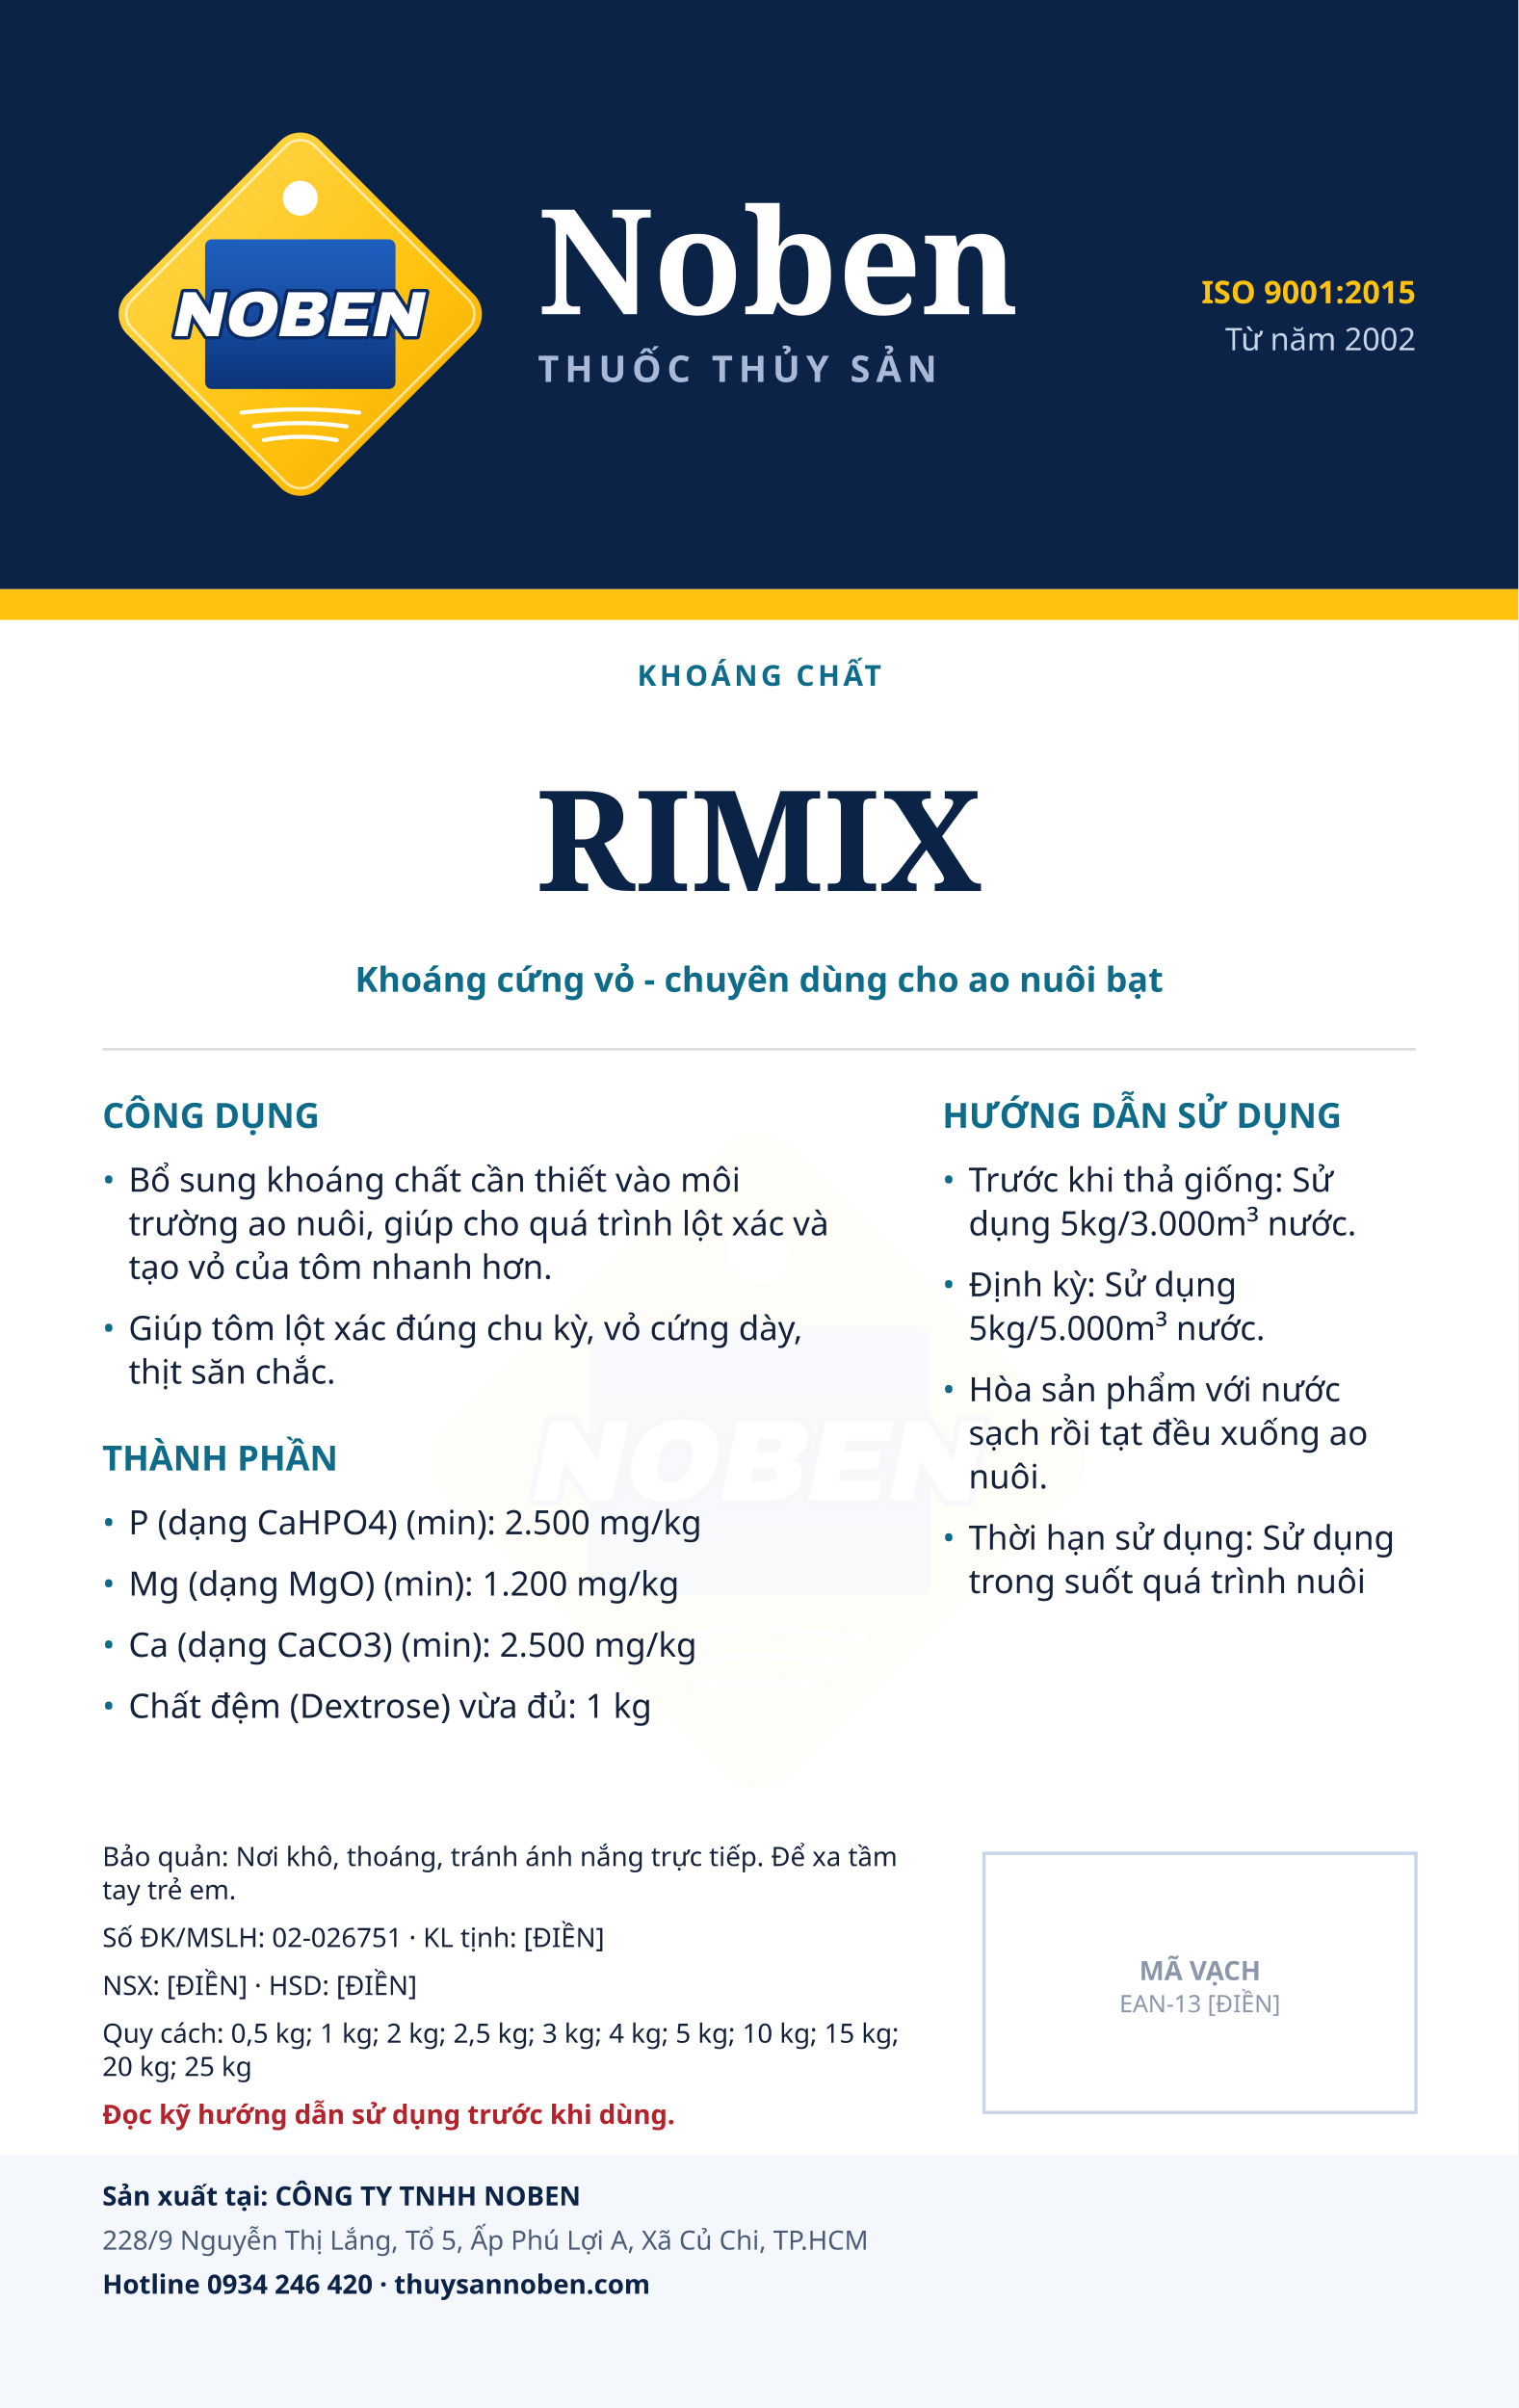
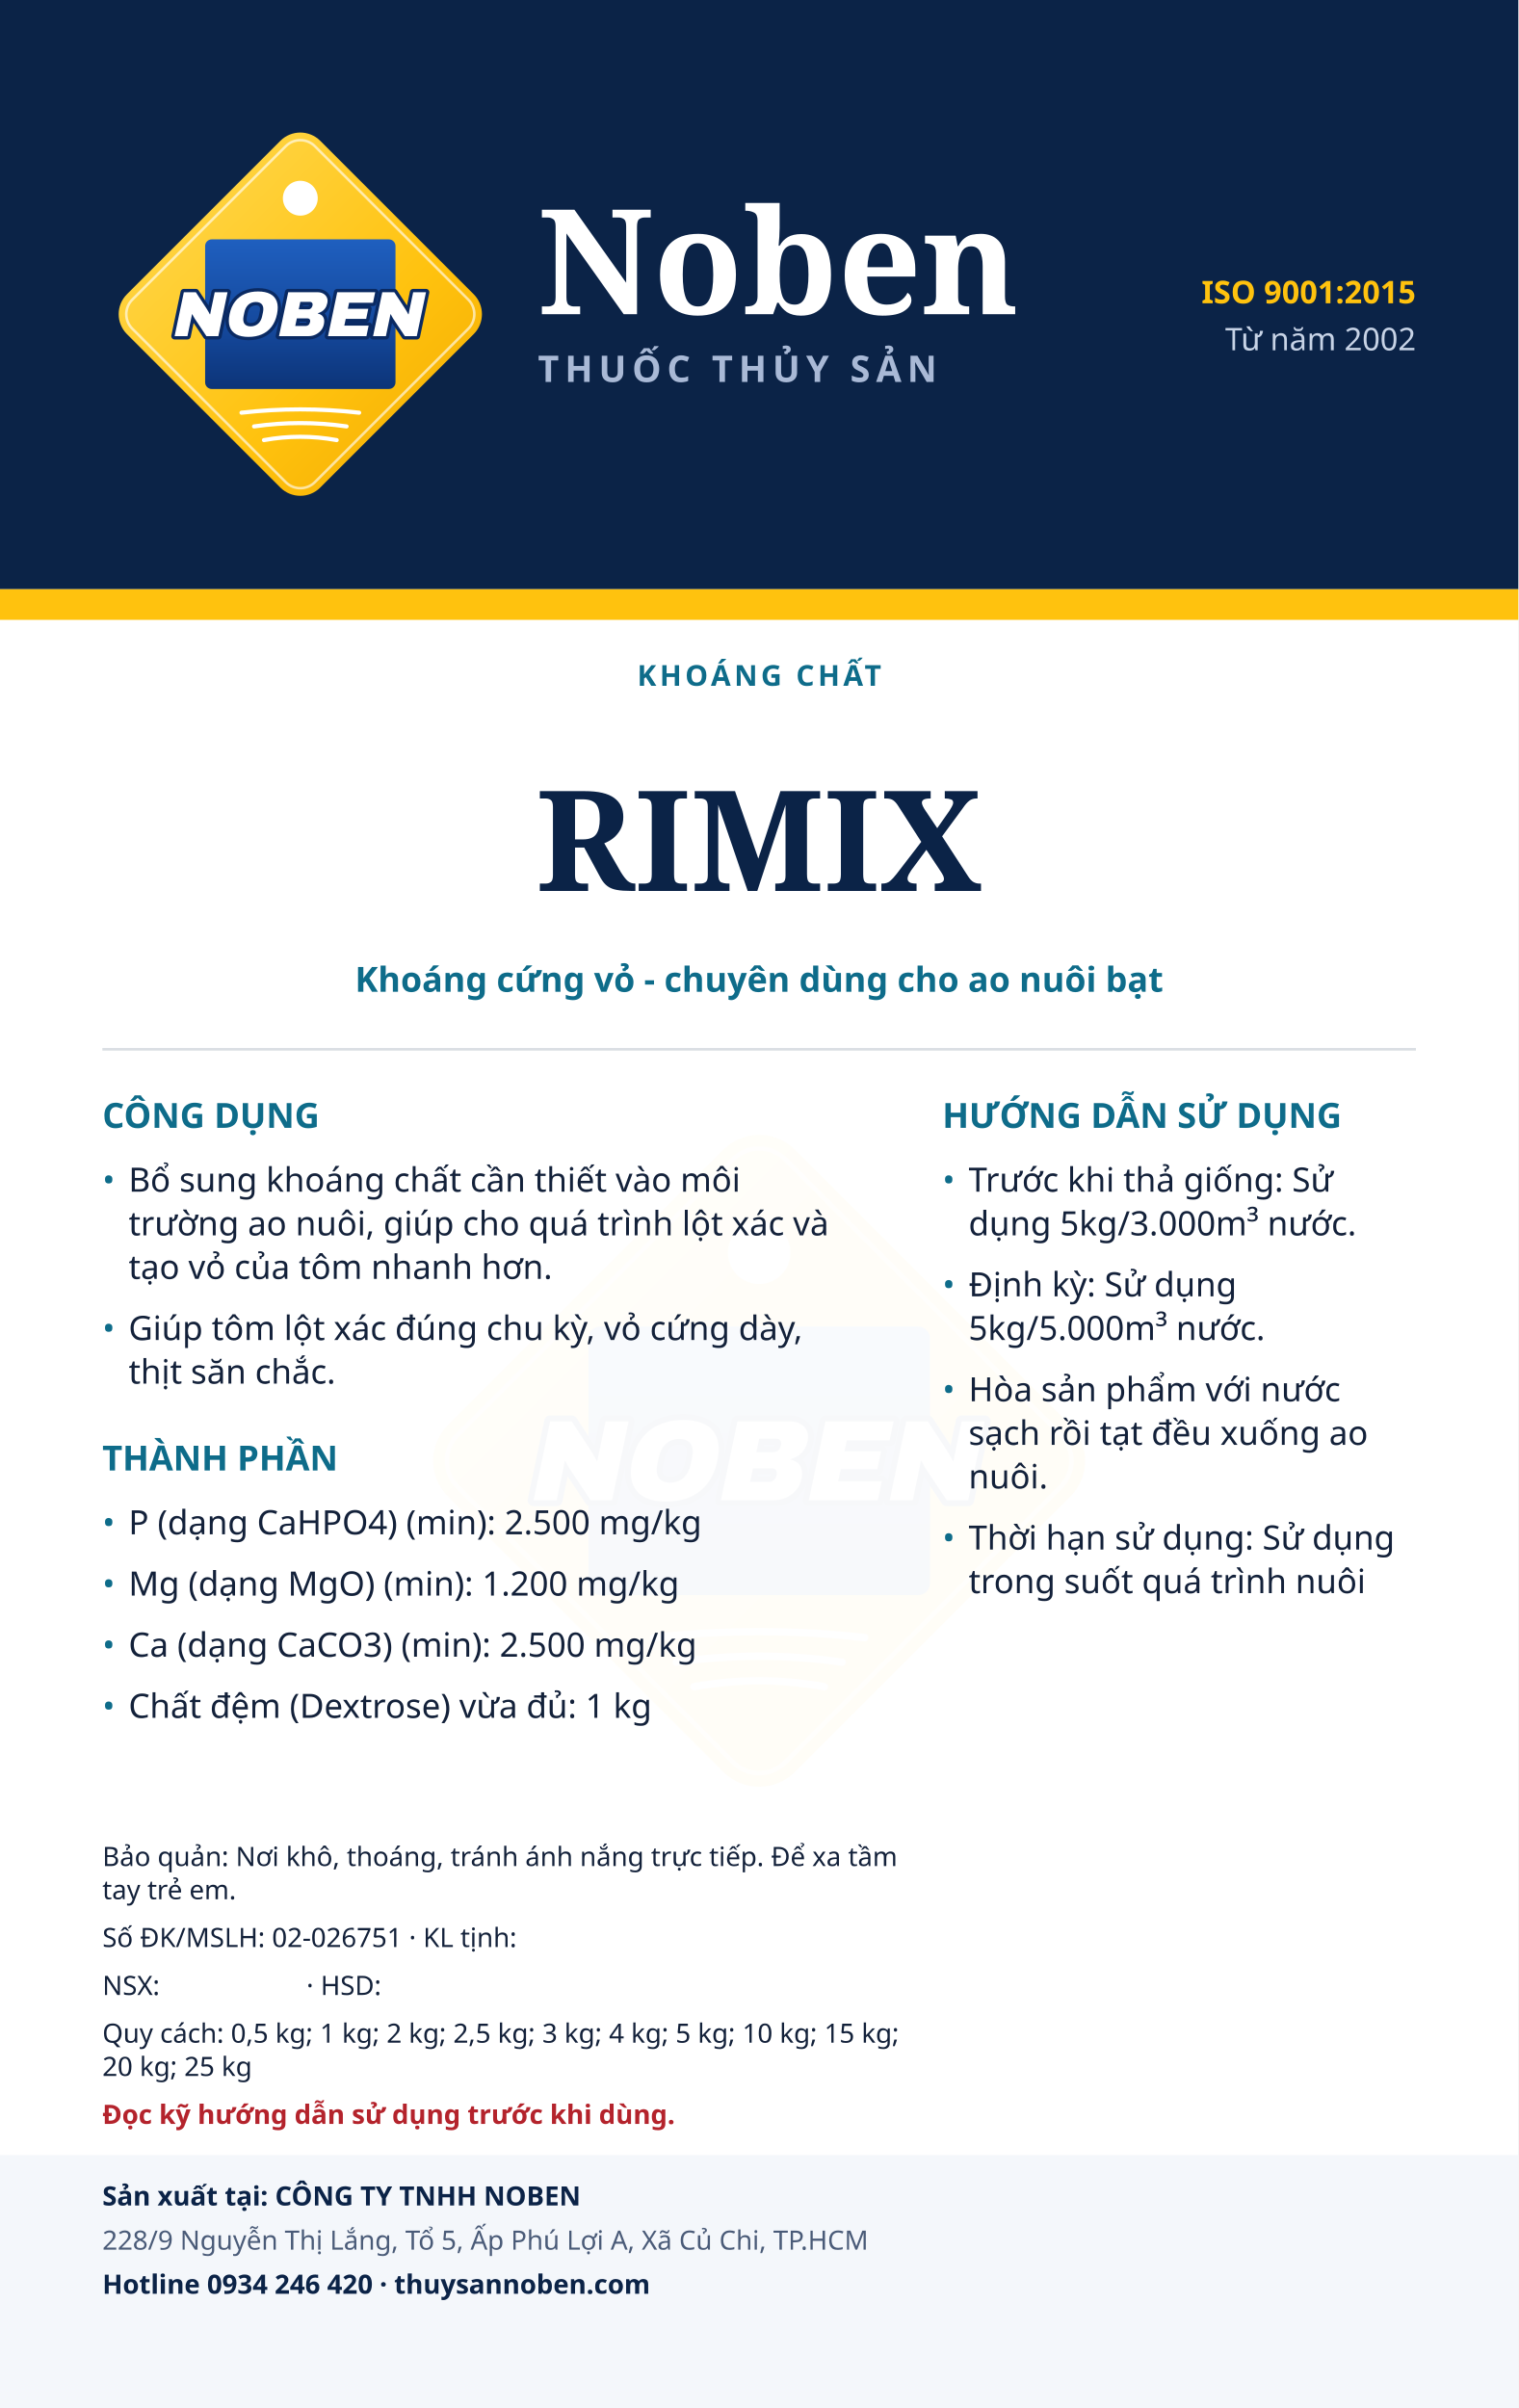
<svg xmlns="http://www.w3.org/2000/svg" xmlns:xlink="http://www.w3.org/1999/xlink" width="116mm" height="183.98mm" viewBox="-3 -3 116 183.98" data-trim="110 177.98" data-tran-le="3" data-an-toan="4.82">
  <defs>
    <clipPath id="nb-trang-giua">
      <rect x="0" y="44.36" width="110" height="117.29" />
    </clipPath>
  </defs>
  <g id="nen">
    <rect x="-3" y="-3" width="116" height="183.98" fill="#ffffff" />
    <rect x="-3" y="161.65" width="116" height="19.33" fill="#f4f7fb" />
    <g opacity="0.035" clip-path="url(#nb-trang-giua)">
      <use href="#nb-mark-art" xlink:href="#nb-mark-art" transform="translate(27.86 81.47) scale(0.10602)" />
    </g>
  </g>
  <g id="dai-thuong-hieu" data-khung="38.09 0 67.09 42.02">
    <rect x="-3" y="-3" width="116" height="45.02" fill="#0b2347" />
    <rect x="-3" y="42.02" width="116" height="2.34" fill="#ffc20e" />
    <text font-family="'Playfair Display ExtraBold', 'Playfair Display', serif" font-weight="800" font-size="11.18" fill="#ffffff" x="38.09" y="21.01">Noben</text>
    <text font-family="'Be Vietnam Pro SemiBold', 'Be Vietnam Pro', sans-serif" font-weight="600" font-size="2.79" fill="#a9b9d6" letter-spacing="0.45" x="38.09" y="26.18">THUỐC THỦY SẢN</text>
    <text font-family="'Be Vietnam Pro SemiBold', 'Be Vietnam Pro', sans-serif" font-weight="600" font-size="2.39" fill="#ffc20e" text-anchor="end" x="105.18" y="20.17">ISO 9001:2015</text>
    <text font-family="'Be Vietnam Pro', sans-serif" font-weight="400" font-size="2.39" fill="#c7d3e6" text-anchor="end" x="105.18" y="23.76">Từ năm 2002</text>
  </g>
  <g id="logo">
    <g transform="translate(4.82 5.88) scale(0.05908)">
      <g id="nb-mark-art">
        <defs>
          <linearGradient id="nb-g" x1="0" y1="0" x2="1" y2="1">
            <stop offset="0" stop-color="#ffdb57" />
            <stop offset=".618" stop-color="#ffc20e" />
            <stop offset="1" stop-color="#f2a900" />
          </linearGradient>
          <linearGradient id="nb-b" x1="0" y1="0" x2="0" y2="1">
            <stop offset="0" stop-color="#1f5fbf" />
            <stop offset=".618" stop-color="#14479a" />
            <stop offset="1" stop-color="#0c3478" />
          </linearGradient>
        </defs>
        <path d="M281.79 31.79 L480.21 230.21 A36.47 36.47 0 0 1 480.21 281.79 L281.79 480.21 A36.47 36.47 0 0 1 230.21 480.21 L31.79 281.79 A36.47 36.47 0 0 1 31.79 230.21 L230.21 31.79 A36.47 36.47 0 0 1 281.79 31.79 Z" fill="url(#nb-g)" />
        <path d="M274.83 38.76 L473.24 237.17 A26.62 26.62 0 0 1 473.24 274.83 L274.83 473.24 A26.62 26.62 0 0 1 237.17 473.24 L38.76 274.83 A26.62 26.62 0 0 1 38.76 237.17 L237.17 38.76 A26.62 26.62 0 0 1 274.83 38.76 Z" fill="none" stroke="#ffffff" stroke-opacity=".618" stroke-width="3.29" />
        <path d="M141.52 159.23 H370.48 A8.61 8.61 0 0 1 379.09 167.84 V344.16 A8.61 8.61 0 0 1 370.48 352.77 H141.52 A8.61 8.61 0 0 1 132.91 344.16 V167.84 A8.61 8.61 0 0 1 141.52 159.23 Z" fill="url(#nb-b)" />
        <circle cx="256" cy="106.02" r="22.54" fill="#ffffff" />
        <g transform="translate(93.46 284.39) scale(0.89704)">
          <g fill="none" stroke="#0a2a63" stroke-width="9.6" stroke-linejoin="round">
            <path transform="translate(-6.81 0)" d="M6.808 0.0 20.1 -63.296H37.396L52.312 -40.572Q52.947 -39.652 53.96 -37.904Q54.973 -36.156 56.022 -34.362Q57.071 -32.568 57.575 -31.464L58.074 -31.648Q58.523 -34.224 59.054 -36.754Q59.586 -39.284 59.856 -40.572L64.628 -63.296H83.12L69.828 0.0H52.624L35.765 -25.3Q34.587 -27.14 33.802 -28.658Q33.017 -30.176 32.295 -31.556L31.796 -31.372Q31.521 -29.624 31.154 -27.876Q30.787 -26.128 30.613 -25.3L25.3 0.0Z " />
            <path transform="translate(-7.2 0)" d="M113.676 1.104Q102.912 1.104 96.049 -2.576Q89.186 -6.256 86.674 -13.57Q84.162 -20.884 86.422 -31.648Q88.702 -42.504 94.276 -49.772Q99.85 -57.04 108.259 -60.72Q116.668 -64.4 127.432 -64.4Q138.288 -64.4 145.151 -60.72Q152.014 -57.04 154.536 -49.772Q157.058 -42.504 154.778 -31.648Q152.518 -20.884 146.934 -13.57Q141.35 -6.256 132.941 -2.576Q124.532 1.104 113.676 1.104ZM116.864 -14.076Q120.176 -14.076 122.928 -15.134Q125.68 -16.192 127.788 -18.124Q129.896 -20.056 131.294 -22.77Q132.692 -25.484 133.368 -28.704L134.604 -34.592Q135.281 -37.812 135.022 -40.526Q134.764 -43.24 133.468 -45.172Q132.172 -47.104 129.864 -48.162Q127.556 -49.22 124.244 -49.22Q120.932 -49.22 118.18 -48.162Q115.428 -47.104 113.366 -45.172Q111.304 -43.24 109.906 -40.526Q108.509 -37.812 107.832 -34.592L106.596 -28.704Q105.92 -25.484 106.178 -22.77Q106.436 -20.056 107.686 -18.124Q108.936 -16.192 111.244 -15.134Q113.552 -14.076 116.864 -14.076Z " />
            <path transform="translate(-7.59 0)" d="M158.08 0.0 171.372 -63.296H213.508Q218.292 -63.296 221.833 -61.318Q225.373 -59.34 227.031 -55.844Q228.689 -52.348 227.723 -47.748Q226.757 -43.148 224.667 -40.204Q222.577 -37.26 219.827 -35.558Q217.078 -33.856 214.052 -33.028L213.975 -32.66Q217.132 -31.924 219.469 -30.13Q221.807 -28.336 222.786 -25.116Q223.766 -21.896 222.704 -16.836Q221.641 -11.776 218.365 -8.004Q215.089 -4.232 210.504 -2.116Q205.92 0.0 200.768 0.0ZM181.503 -14.72H196.959Q199.075 -14.72 200.672 -16.192Q202.269 -17.664 202.888 -20.608Q203.177 -21.988 202.821 -23.138Q202.464 -24.288 201.542 -24.932Q200.619 -25.576 199.239 -25.576H183.783ZM186.526 -38.64H200.51Q201.982 -38.64 203.139 -39.33Q204.296 -40.02 205.165 -41.308Q206.033 -42.596 206.439 -44.528Q206.864 -46.552 205.783 -47.978Q204.703 -49.404 202.771 -49.404H188.787Z " />
            <path transform="translate(-7.8 0)" d="M228.932 0.0 242.224 -63.296H296.964L293.776 -48.116H259.368L257.533 -39.376H286.973L283.92 -24.84H254.48L252.452 -15.18H287.504L284.316 0.0Z " />
            <path transform="translate(-8 0)" d="M294.08 0.0 307.372 -63.296H324.668L339.584 -40.572Q340.219 -39.652 341.232 -37.904Q342.245 -36.156 343.294 -34.362Q344.343 -32.568 344.847 -31.464L345.346 -31.648Q345.795 -34.224 346.326 -36.754Q346.858 -39.284 347.128 -40.572L351.9 -63.296H370.392L357.1 0.0H339.896L323.037 -25.3Q321.859 -27.14 321.074 -28.658Q320.289 -30.176 319.567 -31.556L319.068 -31.372Q318.793 -29.624 318.426 -27.876Q318.059 -26.128 317.885 -25.3L312.572 0.0Z" />
          </g>
          <g fill="#ffffff">
            <path transform="translate(-6.81 0)" d="M6.808 0.0 20.1 -63.296H37.396L52.312 -40.572Q52.947 -39.652 53.96 -37.904Q54.973 -36.156 56.022 -34.362Q57.071 -32.568 57.575 -31.464L58.074 -31.648Q58.523 -34.224 59.054 -36.754Q59.586 -39.284 59.856 -40.572L64.628 -63.296H83.12L69.828 0.0H52.624L35.765 -25.3Q34.587 -27.14 33.802 -28.658Q33.017 -30.176 32.295 -31.556L31.796 -31.372Q31.521 -29.624 31.154 -27.876Q30.787 -26.128 30.613 -25.3L25.3 0.0Z " />
            <path transform="translate(-7.2 0)" d="M113.676 1.104Q102.912 1.104 96.049 -2.576Q89.186 -6.256 86.674 -13.57Q84.162 -20.884 86.422 -31.648Q88.702 -42.504 94.276 -49.772Q99.85 -57.04 108.259 -60.72Q116.668 -64.4 127.432 -64.4Q138.288 -64.4 145.151 -60.72Q152.014 -57.04 154.536 -49.772Q157.058 -42.504 154.778 -31.648Q152.518 -20.884 146.934 -13.57Q141.35 -6.256 132.941 -2.576Q124.532 1.104 113.676 1.104ZM116.864 -14.076Q120.176 -14.076 122.928 -15.134Q125.68 -16.192 127.788 -18.124Q129.896 -20.056 131.294 -22.77Q132.692 -25.484 133.368 -28.704L134.604 -34.592Q135.281 -37.812 135.022 -40.526Q134.764 -43.24 133.468 -45.172Q132.172 -47.104 129.864 -48.162Q127.556 -49.22 124.244 -49.22Q120.932 -49.22 118.18 -48.162Q115.428 -47.104 113.366 -45.172Q111.304 -43.24 109.906 -40.526Q108.509 -37.812 107.832 -34.592L106.596 -28.704Q105.92 -25.484 106.178 -22.77Q106.436 -20.056 107.686 -18.124Q108.936 -16.192 111.244 -15.134Q113.552 -14.076 116.864 -14.076Z " />
            <path transform="translate(-7.59 0)" d="M158.08 0.0 171.372 -63.296H213.508Q218.292 -63.296 221.833 -61.318Q225.373 -59.34 227.031 -55.844Q228.689 -52.348 227.723 -47.748Q226.757 -43.148 224.667 -40.204Q222.577 -37.26 219.827 -35.558Q217.078 -33.856 214.052 -33.028L213.975 -32.66Q217.132 -31.924 219.469 -30.13Q221.807 -28.336 222.786 -25.116Q223.766 -21.896 222.704 -16.836Q221.641 -11.776 218.365 -8.004Q215.089 -4.232 210.504 -2.116Q205.92 0.0 200.768 0.0ZM181.503 -14.72H196.959Q199.075 -14.72 200.672 -16.192Q202.269 -17.664 202.888 -20.608Q203.177 -21.988 202.821 -23.138Q202.464 -24.288 201.542 -24.932Q200.619 -25.576 199.239 -25.576H183.783ZM186.526 -38.64H200.51Q201.982 -38.64 203.139 -39.33Q204.296 -40.02 205.165 -41.308Q206.033 -42.596 206.439 -44.528Q206.864 -46.552 205.783 -47.978Q204.703 -49.404 202.771 -49.404H188.787Z " />
            <path transform="translate(-7.8 0)" d="M228.932 0.0 242.224 -63.296H296.964L293.776 -48.116H259.368L257.533 -39.376H286.973L283.92 -24.84H254.48L252.452 -15.18H287.504L284.316 0.0Z " />
            <path transform="translate(-8 0)" d="M294.08 0.0 307.372 -63.296H324.668L339.584 -40.572Q340.219 -39.652 341.232 -37.904Q342.245 -36.156 343.294 -34.362Q344.343 -32.568 344.847 -31.464L345.346 -31.648Q345.795 -34.224 346.326 -36.754Q346.858 -39.284 347.128 -40.572L351.9 -63.296H370.392L357.1 0.0H339.896L323.037 -25.3Q321.859 -27.14 321.074 -28.658Q320.289 -30.176 319.567 -31.556L319.068 -31.372Q318.793 -29.624 318.426 -27.876Q318.059 -26.128 317.885 -25.3L312.572 0.0Z" />
          </g>
        </g>
        <path d="M179.92 383.41 Q256 374.8 332.08 383.41 M196.19 401.13 Q256 392.52 315.81 401.13 M208.98 418.85 Q256 410.24 303.02 418.85" fill="none" stroke="#ffffff" stroke-width="5.32" stroke-linecap="round" />
      </g>
    </g>
  </g>
  <g id="ten-san-pham" data-khung="4.82 44.36 100.36 35.68">
    <text font-family="'Be Vietnam Pro SemiBold', 'Be Vietnam Pro', sans-serif" font-weight="600" font-size="2.2" fill="#0e6c8a" text-anchor="middle" letter-spacing="0.26">
      <tspan x="55" y="49.4">KHOÁNG CHẤT</tspan>
    </text>
    <text font-family="'Playfair Display ExtraBold', 'Playfair Display', serif" font-weight="800" font-size="10.68" fill="#0b2347" text-anchor="middle">
      <tspan x="55" y="65.07">RIMIX</tspan>
    </text>
    <text font-family="'Be Vietnam Pro SemiBold', 'Be Vietnam Pro', sans-serif" font-weight="600" font-size="2.64" fill="#0e6c8a" text-anchor="middle">
      <tspan x="55" y="72.77">Khoáng cứng vỏ - chuyên dùng cho ao nuôi bạt</tspan>
    </text>
  </g>
  <g id="cong-dung" data-khung="4.82 80.04 58.55 23.36">
    <line x1="4.82" y1="77.17" x2="105.18" y2="77.17" stroke="#0b2347" stroke-opacity="0.15" stroke-width="0.2" />
    <text font-family="'Be Vietnam Pro SemiBold', 'Be Vietnam Pro', sans-serif" font-weight="600" font-size="2.66" fill="#0e6c8a">
      <tspan x="4.82" y="83.17">CÔNG DỤNG</tspan>
    </text>
    <text font-family="'Be Vietnam Pro', sans-serif" font-weight="400" font-size="2.56" fill="#0e6c8a" x="4.82" y="88.05">•</text>
    <text font-family="'Be Vietnam Pro', sans-serif" font-weight="400" font-size="2.56" fill="#13213a">
      <tspan x="6.82" y="88.05">Bổ sung khoáng chất cần thiết vào môi</tspan>
      <tspan x="6.82" y="91.38">trường ao nuôi, giúp cho quá trình lột xác và</tspan>
      <tspan x="6.82" y="94.71">tạo vỏ của tôm nhanh hơn.</tspan>
    </text>
    <text font-family="'Be Vietnam Pro', sans-serif" font-weight="400" font-size="2.56" fill="#0e6c8a" x="4.82" y="99.38">•</text>
    <text font-family="'Be Vietnam Pro', sans-serif" font-weight="400" font-size="2.56" fill="#13213a">
      <tspan x="6.82" y="99.38">Giúp tôm lột xác đúng chu kỳ, vỏ cứng dày,</tspan>
      <tspan x="6.82" y="102.71">thịt săn chắc.</tspan>
    </text>
  </g>
  <g id="huong-dan" data-khung="69 80.04 36.18 39.37">
    <text font-family="'Be Vietnam Pro SemiBold', 'Be Vietnam Pro', sans-serif" font-weight="600" font-size="2.66" fill="#0e6c8a">
      <tspan x="69" y="83.17">HƯỚNG DẪN SỬ DỤNG</tspan>
    </text>
    <text font-family="'Be Vietnam Pro', sans-serif" font-weight="400" font-size="2.56" fill="#0e6c8a" x="69" y="88.05">•</text>
    <text font-family="'Be Vietnam Pro', sans-serif" font-weight="400" font-size="2.56" fill="#13213a">
      <tspan x="71" y="88.05">Trước khi thả giống: Sử</tspan>
      <tspan x="71" y="91.38">dụng 5kg/3.000m³ nước.</tspan>
    </text>
    <text font-family="'Be Vietnam Pro', sans-serif" font-weight="400" font-size="2.56" fill="#0e6c8a" x="69" y="96.05">•</text>
    <text font-family="'Be Vietnam Pro', sans-serif" font-weight="400" font-size="2.56" fill="#13213a">
      <tspan x="71" y="96.05">Định kỳ: Sử dụng</tspan>
      <tspan x="71" y="99.38">5kg/5.000m³ nước.</tspan>
    </text>
    <text font-family="'Be Vietnam Pro', sans-serif" font-weight="400" font-size="2.56" fill="#0e6c8a" x="69" y="104.06">•</text>
    <text font-family="'Be Vietnam Pro', sans-serif" font-weight="400" font-size="2.56" fill="#13213a">
      <tspan x="71" y="104.06">Hòa sản phẩm với nước</tspan>
      <tspan x="71" y="107.39">sạch rồi tạt đều xuống ao</tspan>
      <tspan x="71" y="110.72">nuôi.</tspan>
    </text>
    <text font-family="'Be Vietnam Pro', sans-serif" font-weight="400" font-size="2.56" fill="#0e6c8a" x="69" y="115.39">•</text>
    <text font-family="'Be Vietnam Pro', sans-serif" font-weight="400" font-size="2.56" fill="#13213a">
      <tspan x="71" y="115.39">Thời hạn sử dụng: Sử dụng</tspan>
      <tspan x="71" y="118.72">trong suốt quá trình nuôi</tspan>
    </text>
  </g>
  <g id="thanh-phan" data-khung="4.82 106.22 58.55 22.72">
    <text font-family="'Be Vietnam Pro SemiBold', 'Be Vietnam Pro', sans-serif" font-weight="600" font-size="2.66" fill="#0e6c8a">
      <tspan x="4.82" y="109.35">THÀNH PHẦN</tspan>
    </text>
    <text font-family="'Be Vietnam Pro', sans-serif" font-weight="400" font-size="2.56" fill="#0e6c8a" x="4.82" y="114.23">•</text>
    <text font-family="'Be Vietnam Pro', sans-serif" font-weight="400" font-size="2.56" fill="#13213a">
      <tspan x="6.82" y="114.23">P (dạng CaHPO4) (min): 2.500 mg/kg</tspan>
    </text>
    <text font-family="'Be Vietnam Pro', sans-serif" font-weight="400" font-size="2.56" fill="#0e6c8a" x="4.82" y="118.91">•</text>
    <text font-family="'Be Vietnam Pro', sans-serif" font-weight="400" font-size="2.56" fill="#13213a">
      <tspan x="6.82" y="118.91">Mg (dạng MgO) (min): 1.200 mg/kg</tspan>
    </text>
    <text font-family="'Be Vietnam Pro', sans-serif" font-weight="400" font-size="2.56" fill="#0e6c8a" x="4.82" y="123.58">•</text>
    <text font-family="'Be Vietnam Pro', sans-serif" font-weight="400" font-size="2.56" fill="#13213a">
      <tspan x="6.82" y="123.58">Ca (dạng CaCO3) (min): 2.500 mg/kg</tspan>
    </text>
    <text font-family="'Be Vietnam Pro', sans-serif" font-weight="400" font-size="2.56" fill="#0e6c8a" x="4.82" y="128.25">•</text>
    <text font-family="'Be Vietnam Pro', sans-serif" font-weight="400" font-size="2.56" fill="#13213a">
      <tspan x="6.82" y="128.25">Chất đệm (Dextrose) vừa đủ: 1 kg</tspan>
    </text>
  </g>
  <g id="phap-ly" data-khung="4.82 137.18 100.36 35.98">
    <text font-family="'Be Vietnam Pro', sans-serif" font-weight="400" font-size="2.03" fill="#13213a">
      <tspan x="4.82" y="139.57">Bảo quản: Nơi khô, thoáng, tránh ánh nắng trực tiếp. Để xa tầm</tspan>
      <tspan x="4.82" y="142.11">tay trẻ em.</tspan>
    </text>
    <text font-family="'Be Vietnam Pro', sans-serif" font-weight="400" font-size="2.03" fill="#13213a">
-       <tspan x="4.82" y="145.76">Số ĐK/MSLH: 02-026751 · KL tịnh: [ĐIỀN]</tspan>
+       <tspan x="4.82" y="145.76">Số ĐK/MSLH: 02-026751 · KL tịnh:</tspan>
    </text>
    <text font-family="'Be Vietnam Pro', sans-serif" font-weight="400" font-size="2.03" fill="#13213a">
-       <tspan x="4.82" y="149.42">NSX: [ĐIỀN] · HSD: [ĐIỀN]</tspan>
+       <tspan x="4.82" y="149.42">NSX:       · HSD:</tspan>
    </text>
    <text font-family="'Be Vietnam Pro', sans-serif" font-weight="400" font-size="2.03" fill="#13213a">
      <tspan x="4.82" y="153.07">Quy cách: 0,5 kg; 1 kg; 2 kg; 2,5 kg; 3 kg; 4 kg; 5 kg; 10 kg; 15 kg;</tspan>
      <tspan x="4.82" y="155.61">20 kg; 25 kg</tspan>
    </text>
    <text font-family="'Be Vietnam Pro SemiBold', 'Be Vietnam Pro', sans-serif" font-weight="600" font-size="2.03" fill="#b4232c">
      <tspan x="4.82" y="159.27">Đọc kỹ hướng dẫn sử dụng trước khi dùng.</tspan>
    </text>
    <text font-family="'Be Vietnam Pro SemiBold', 'Be Vietnam Pro', sans-serif" font-weight="600" font-size="2.03" fill="#0b2347">
      <tspan x="4.82" y="165.51">Sản xuất tại: CÔNG TY TNHH NOBEN</tspan>
    </text>
    <text font-family="'Be Vietnam Pro', sans-serif" font-weight="400" font-size="2.03" fill="#4a5b78">
      <tspan x="4.82" y="168.88">228/9 Nguyễn Thị Lắng, Tổ 5, Ấp Phú Lợi A, Xã Củ Chi, TP.HCM</tspan>
    </text>
    <text font-family="'Be Vietnam Pro SemiBold', 'Be Vietnam Pro', sans-serif" font-weight="600" font-size="2.03" fill="#0b2347">
      <tspan x="4.82" y="172.25">Hotline 0934 246 420 · thuysannoben.com</tspan>
    </text>
  </g>
  <g id="ma-vach" data-khung="72.18 138.6 33 19.8">
-     <rect x="72.18" y="138.6" width="33" height="19.8" fill="#ffffff" stroke="#c7d3e6" stroke-width="0.25" />
-     <text font-family="'Be Vietnam Pro SemiBold', 'Be Vietnam Pro', sans-serif" font-weight="600" font-size="2.03" fill="#8a97ab" text-anchor="middle" x="88.68" y="148.29">MÃ VẠCH</text>
-     <text font-family="'Be Vietnam Pro', sans-serif" font-weight="400" font-size="1.83" fill="#8a97ab" text-anchor="middle" x="88.68" y="150.74">EAN-13 [ĐIỀN]</text>
-   </g>
+ </g>
  <g id="vung-an-toan" display="none">
    <rect x="-3" y="-3" width="116" height="183.98" fill="none" stroke="#e6007e" stroke-width="0.2" />
    <rect x="0" y="0" width="110" height="177.98" fill="none" stroke="#00a0e9" stroke-width="0.25" />
    <rect x="4.82" y="4.82" width="100.36" height="168.34" fill="none" stroke="#2fb34a" stroke-width="0.2" stroke-dasharray="1 1" />
    <line x1="0" y1="110" x2="110" y2="110" stroke="#ffc20e" stroke-width="0.2" stroke-dasharray="2 1" />
  </g>
</svg>
